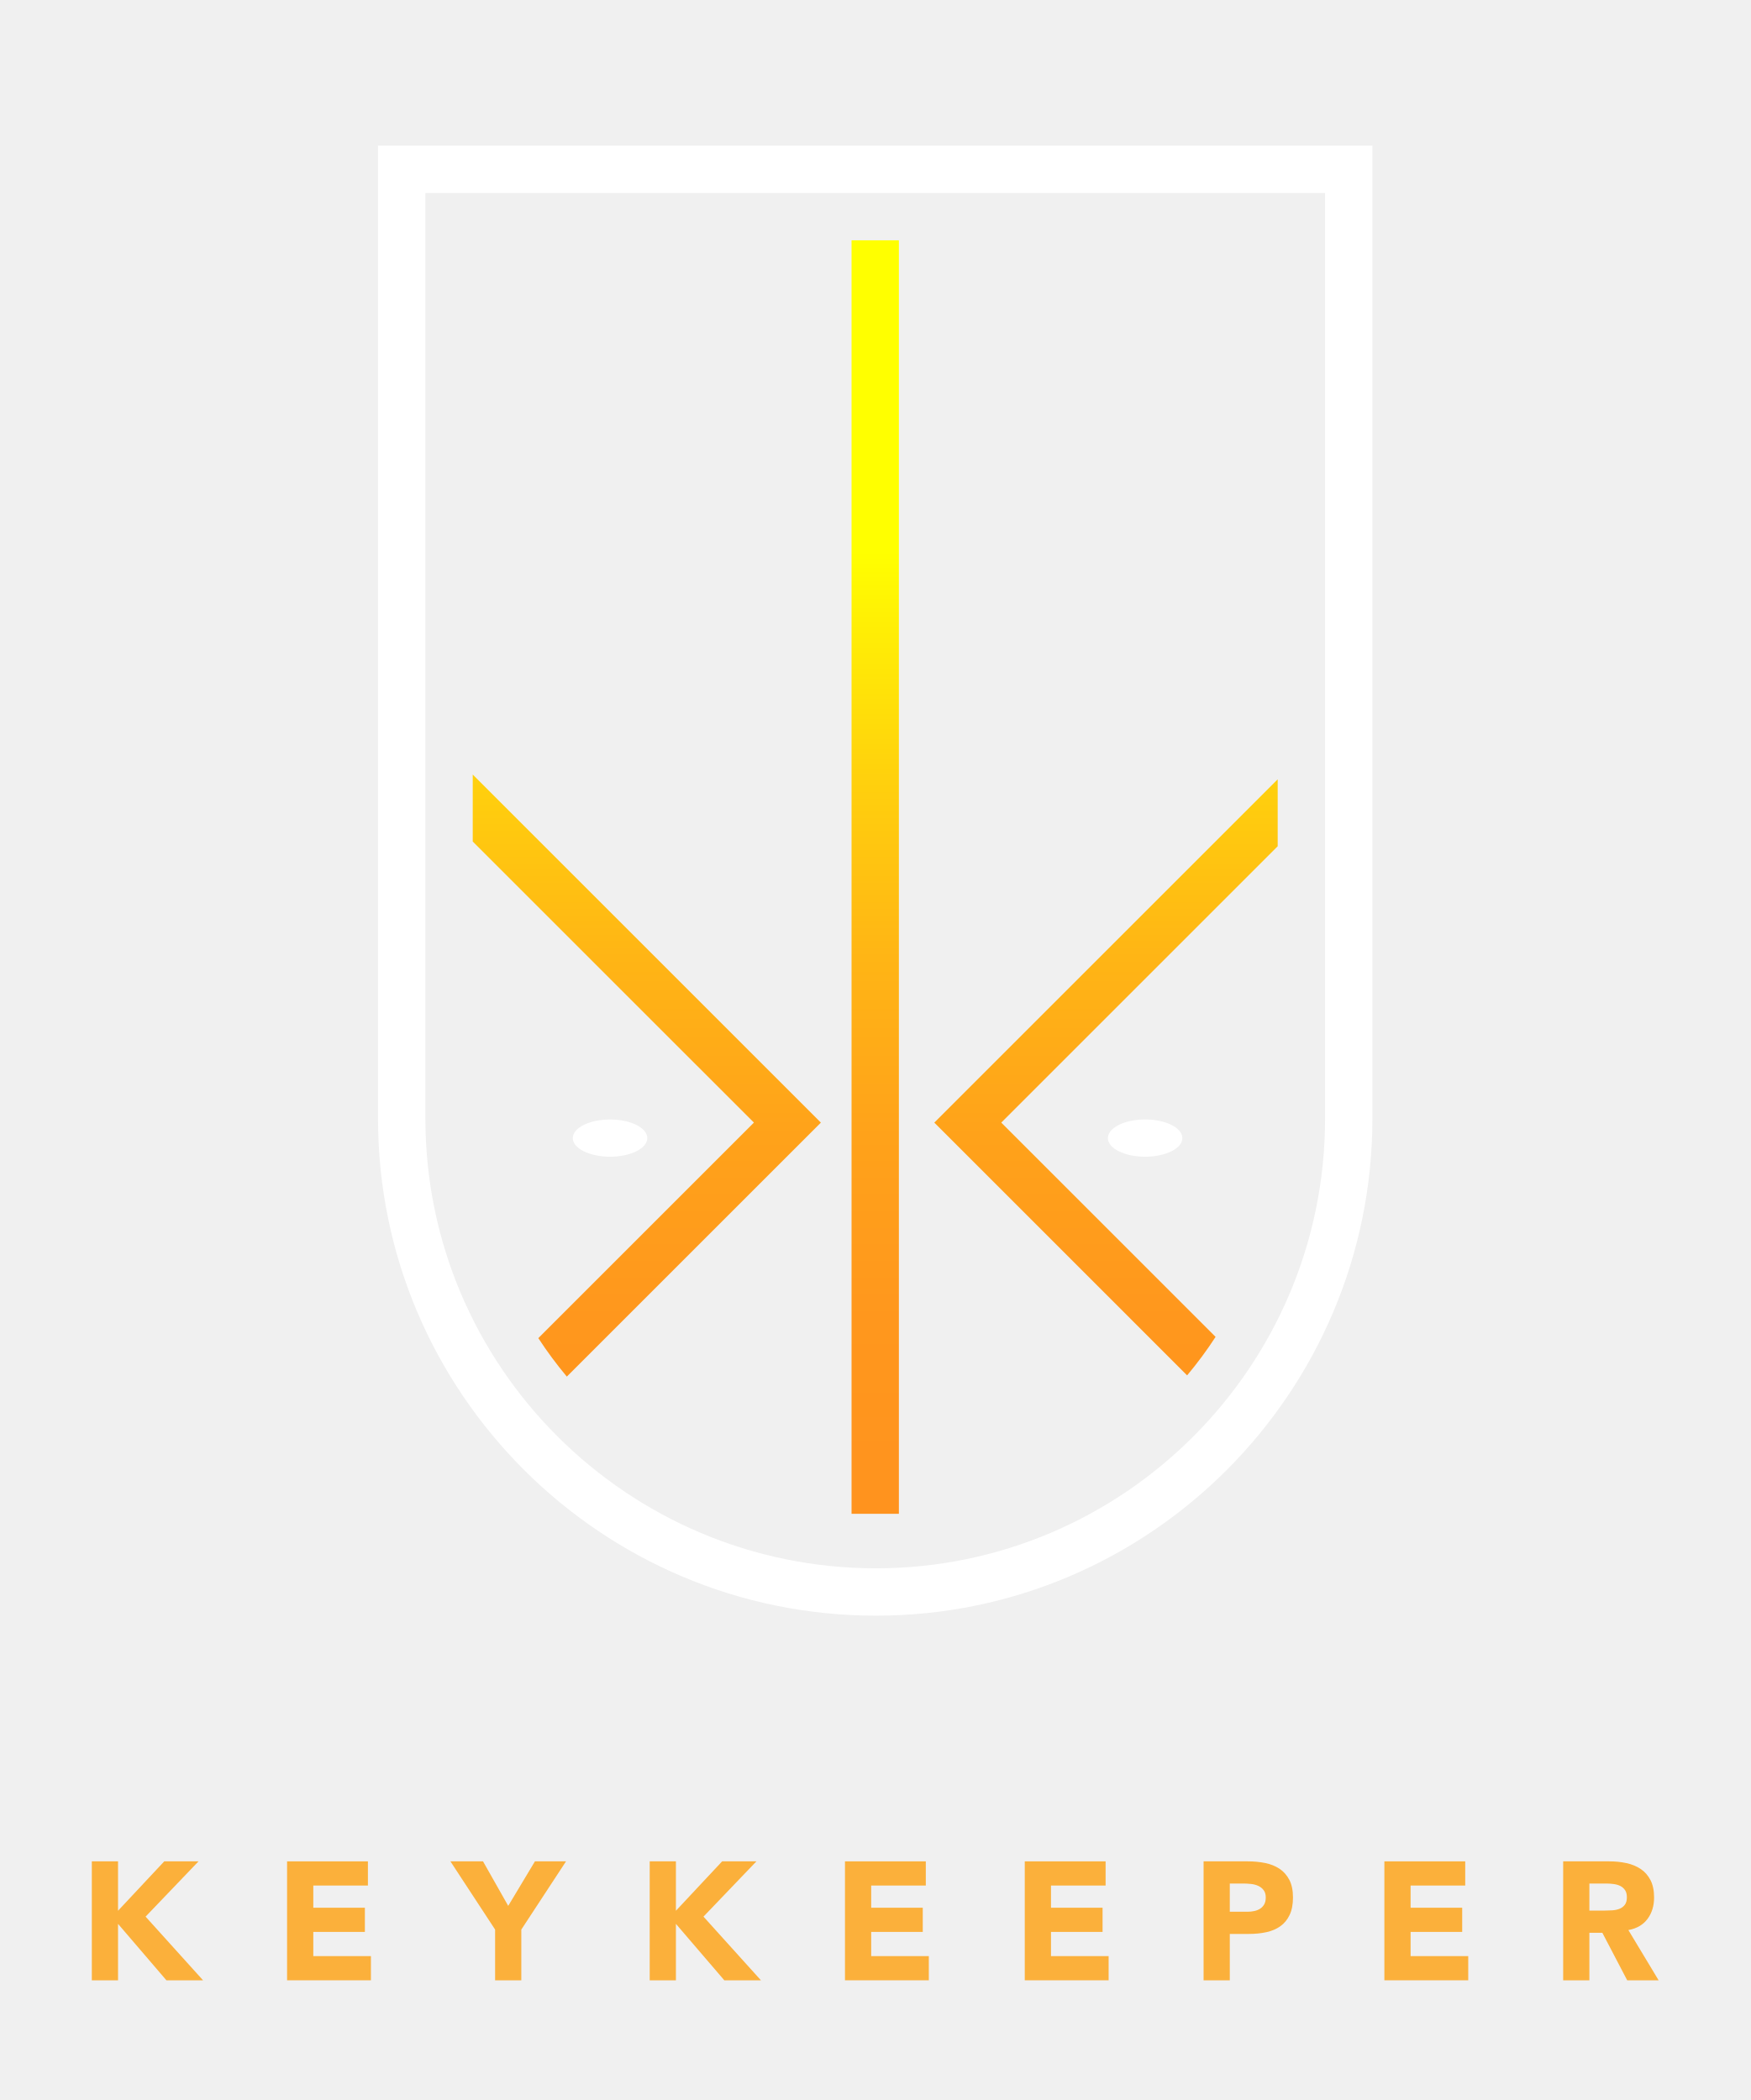
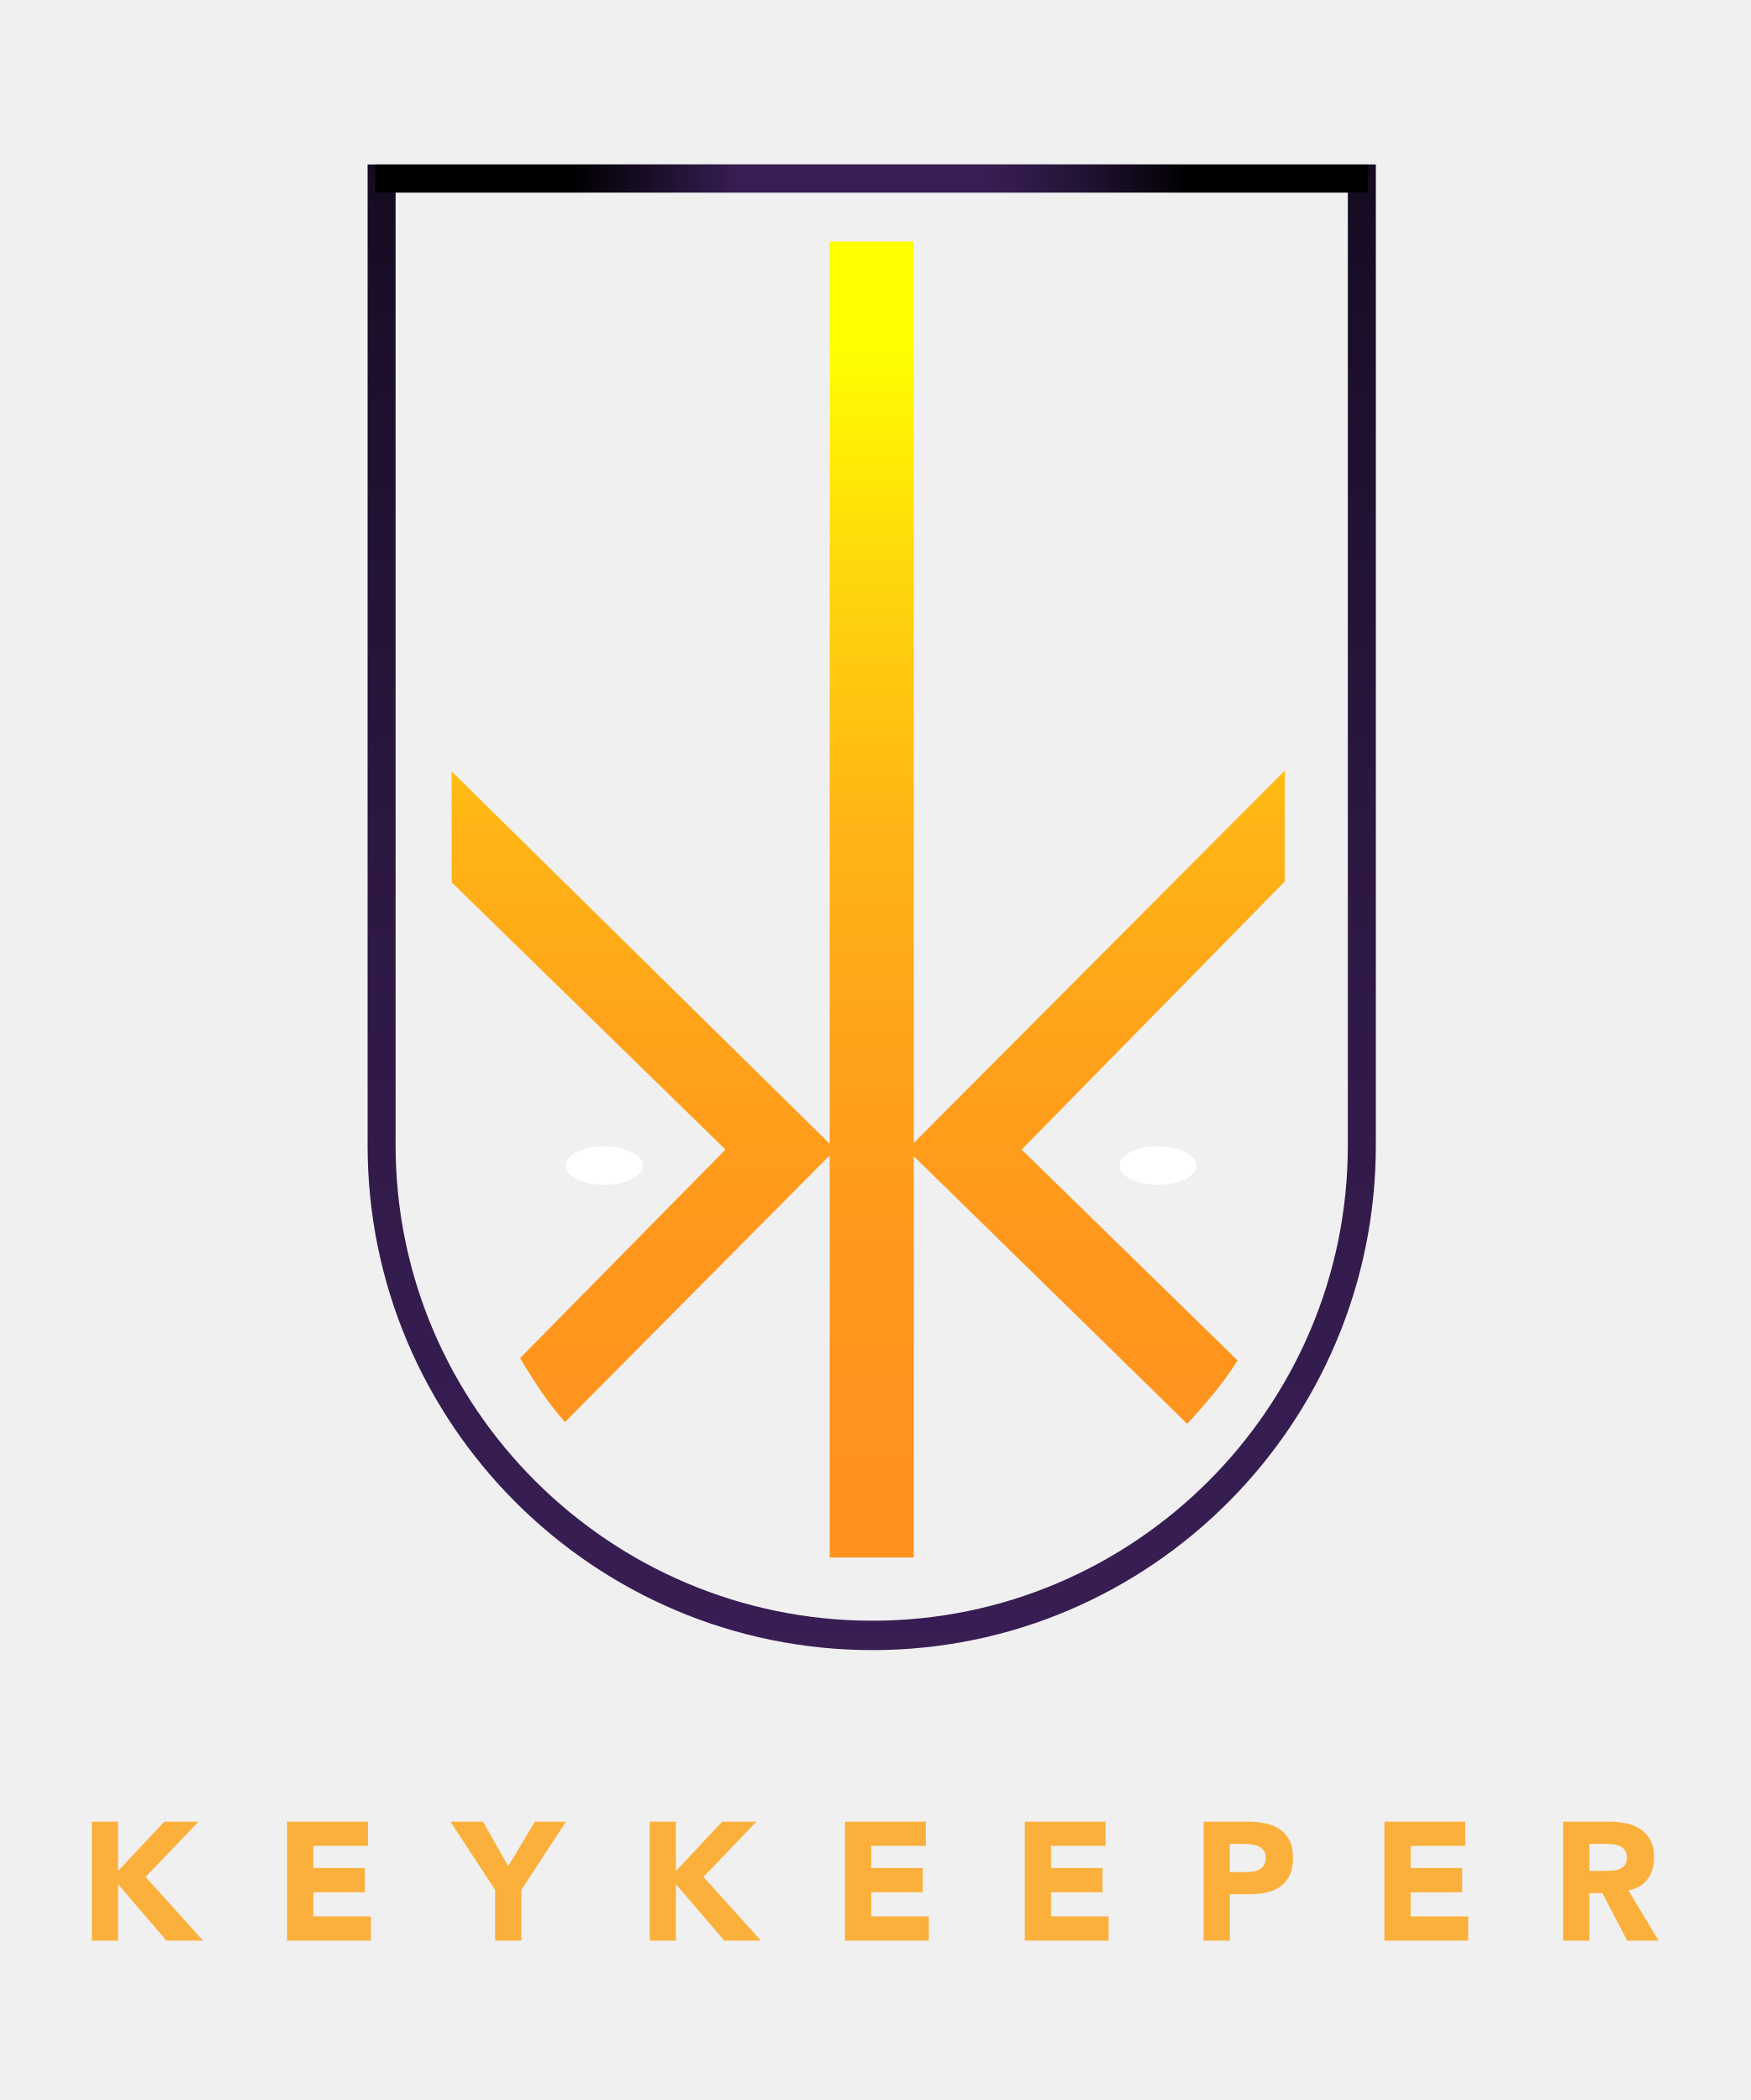
- <svg xmlns="http://www.w3.org/2000/svg" version="1.1" id="Layer_1" x="0px" y="0px" width="250px" height="300px" viewBox="0 0 250 300" style="enable-background:new 0 0 250 300;" xml:space="preserve">
+ <svg xmlns="http://www.w3.org/2000/svg" version="1.1" id="Layer_1" x="0px" y="0px" width="250px" height="300px" viewBox="0 0 250 300" enable-background="new 0 0 250 300" xml:space="preserve">
  <g>
-     <path style="fill:#FBB03B;" d="M13.113,265.908h3.744v7.056l6.6-7.056h4.896l-7.56,7.896l8.208,9.097h-5.232l-6.911-8.063v8.063   h-3.744V265.908z" />
-     <path style="fill:#FBB03B;" d="M41.001,265.908h11.544v3.456h-7.8v3.168h7.367v3.456h-7.367v3.456h8.231v3.456H41.001V265.908z" />
-     <path style="fill:#FBB03B;" d="M70.712,275.652l-6.384-9.744h4.656l3.6,6.36l3.816-6.36h4.44l-6.385,9.744v7.248h-3.744V275.652z" />
-     <path style="fill:#FBB03B;" d="M92.792,265.908h3.744v7.056l6.6-7.056h4.896l-7.561,7.896l8.208,9.097h-5.231l-6.912-8.063v8.063   h-3.744V265.908z" />
-     <path style="fill:#FBB03B;" d="M120.68,265.908h11.544v3.456h-7.8v3.168h7.367v3.456h-7.367v3.456h8.232v3.456H120.68V265.908z" />
-     <path style="fill:#FBB03B;" d="M146.359,265.908h11.544v3.456h-7.8v3.168h7.367v3.456h-7.367v3.456h8.232v3.456h-11.977V265.908z" />
-     <path style="fill:#FBB03B;" d="M171.895,265.908h6.312c0.881,0,1.713,0.081,2.496,0.24c0.783,0.16,1.469,0.437,2.053,0.828   s1.047,0.92,1.393,1.584c0.344,0.664,0.516,1.5,0.516,2.508c0,0.992-0.16,1.824-0.48,2.496s-0.76,1.208-1.32,1.608   s-1.225,0.684-1.992,0.852s-1.6,0.252-2.496,0.252h-2.736v6.624h-3.744V265.908z M175.639,273.108h2.496   c0.336,0,0.66-0.031,0.973-0.096s0.592-0.172,0.84-0.324s0.447-0.359,0.6-0.624s0.229-0.596,0.229-0.996   c0-0.433-0.1-0.78-0.301-1.044c-0.199-0.264-0.455-0.469-0.768-0.611c-0.312-0.145-0.66-0.236-1.043-0.277   c-0.385-0.039-0.752-0.06-1.105-0.06h-1.92V273.108z" />
-     <path style="fill:#FBB03B;" d="M197.719,265.908h11.545v3.456h-7.801v3.168h7.369v3.456h-7.369v3.456h8.232v3.456h-11.977V265.908z   " />
-     <path style="fill:#FBB03B;" d="M223.254,265.908h6.576c0.865,0,1.684,0.084,2.461,0.252c0.775,0.169,1.455,0.448,2.039,0.841   c0.584,0.392,1.049,0.92,1.393,1.584s0.516,1.492,0.516,2.483c0,1.2-0.311,2.22-0.936,3.06c-0.623,0.84-1.535,1.373-2.736,1.597   l4.32,7.176h-4.488l-3.551-6.792h-1.85v6.792h-3.744V265.908z M226.998,272.94h2.209c0.336,0,0.691-0.012,1.068-0.036   c0.375-0.024,0.715-0.096,1.02-0.216c0.303-0.12,0.557-0.309,0.756-0.564s0.301-0.615,0.301-1.08c0-0.432-0.088-0.775-0.266-1.031   c-0.176-0.256-0.398-0.452-0.672-0.588c-0.271-0.137-0.584-0.229-0.936-0.276s-0.695-0.072-1.031-0.072h-2.449V272.94z" />
+     <path fill="#FBB03B" d="M13.113,260.238h3.744v7.056l6.6-7.056h4.896l-7.56,7.896l8.208,9.097h-5.232l-6.911-8.062v8.062h-3.744   L13.113,260.238L13.113,260.238z" />
+     <path fill="#FBB03B" d="M41.001,260.238h11.544v3.456h-7.8v3.168h7.367v3.456h-7.367v3.455h8.231v3.457H41.001V260.238z" />
+     <path fill="#FBB03B" d="M70.712,269.982l-6.384-9.744h4.656l3.6,6.359l3.816-6.359h4.44l-6.385,9.744v7.248h-3.744L70.712,269.982   L70.712,269.982z" />
+     <path fill="#FBB03B" d="M92.792,260.238h3.744v7.056l6.6-7.056h4.896l-7.561,7.896l8.208,9.097h-5.231l-6.912-8.062v8.062h-3.744   V260.238z" />
+     <path fill="#FBB03B" d="M120.68,260.238h11.544v3.456h-7.801v3.168h7.367v3.456h-7.367v3.455h8.232v3.457H120.68V260.238z" />
+     <path fill="#FBB03B" d="M146.359,260.238h11.543v3.456h-7.799v3.168h7.367v3.456h-7.367v3.455h8.231v3.457h-11.978v-16.992H146.359   z" />
+     <path fill="#FBB03B" d="M171.895,260.238h6.312c0.881,0,1.713,0.081,2.496,0.24c0.783,0.16,1.469,0.437,2.053,0.828   c0.584,0.391,1.047,0.92,1.393,1.584c0.345,0.664,0.517,1.5,0.517,2.508c0,0.992-0.16,1.824-0.479,2.496   c-0.32,0.672-0.761,1.207-1.32,1.607c-0.561,0.4-1.225,0.684-1.992,0.852s-1.6,0.252-2.496,0.252h-2.736v6.625h-3.744v-16.992   H171.895z M175.639,267.438h2.496c0.336,0,0.66-0.03,0.973-0.096c0.313-0.064,0.593-0.172,0.841-0.324   c0.247-0.151,0.446-0.358,0.6-0.623c0.153-0.266,0.229-0.597,0.229-0.996c0-0.434-0.1-0.78-0.301-1.045   c-0.199-0.264-0.455-0.469-0.769-0.61c-0.312-0.146-0.66-0.236-1.043-0.277c-0.385-0.038-0.752-0.06-1.104-0.06h-1.92v4.031   H175.639z" />
+     <path fill="#FBB03B" d="M197.719,260.238h11.545v3.456h-7.801v3.168h7.369v3.456h-7.369v3.455h8.232v3.457h-11.978L197.719,260.238   L197.719,260.238z" />
+     <path fill="#FBB03B" d="M223.254,260.238h6.576c0.865,0,1.684,0.084,2.461,0.252c0.775,0.169,1.455,0.447,2.039,0.841   c0.584,0.392,1.049,0.92,1.393,1.584s0.517,1.492,0.517,2.483c0,1.199-0.312,2.22-0.937,3.06c-0.623,0.84-1.535,1.373-2.736,1.597   l4.32,7.176h-4.488l-3.551-6.791h-1.85v6.791h-3.744V260.238L223.254,260.238z M226.998,267.27h2.209   c0.336,0,0.691-0.012,1.068-0.035c0.375-0.024,0.715-0.096,1.02-0.217c0.303-0.119,0.557-0.309,0.756-0.563s0.301-0.615,0.301-1.08   c0-0.433-0.088-0.774-0.266-1.03c-0.176-0.257-0.398-0.453-0.672-0.589c-0.271-0.137-0.584-0.229-0.936-0.276   c-0.353-0.047-0.695-0.071-1.031-0.071h-2.449V267.27L226.998,267.27z" />
  </g>
-   <g>
-     <path d="M125.337,212.591" />
-     <linearGradient id="SVGID_1_" gradientUnits="userSpaceOnUse" x1="124.999" y1="78.898" x2="124.999" y2="216.354">
-       <stop offset="0" style="stop-color:#FFFF00" />
-       <stop offset="0.06" style="stop-color:#FFF204" />
-       <stop offset="0.239" style="stop-color:#FFD00D" />
-       <stop offset="0.421" style="stop-color:#FFB515" />
-       <stop offset="0.607" style="stop-color:#FFA21A" />
-       <stop offset="0.797" style="stop-color:#FF971D" />
-       <stop offset="1" style="stop-color:#FF931E" />
-     </linearGradient>
-     <rect x="121.619" y="34.336" style="fill:url(#SVGID_1_);" width="6.761" height="181.92" />
-     <linearGradient id="SVGID_2_" gradientUnits="userSpaceOnUse" x1="92.376" y1="78.895" x2="92.376" y2="216.355">
-       <stop offset="0" style="stop-color:#FFFF00" />
-       <stop offset="0.06" style="stop-color:#FFF204" />
-       <stop offset="0.239" style="stop-color:#FFD00D" />
-       <stop offset="0.421" style="stop-color:#FFB515" />
-       <stop offset="0.607" style="stop-color:#FFA21A" />
-       <stop offset="0.797" style="stop-color:#FF971D" />
-       <stop offset="1" style="stop-color:#FF931E" />
-     </linearGradient>
-     <path style="fill:url(#SVGID_2_);" d="M80.955,196.657l36.283-36.286l-49.722-49.723v9.569l40.159,40.153l-30.792,30.793   C78.133,193.075,79.493,194.913,80.955,196.657z" />
-     <linearGradient id="SVGID_3_" gradientUnits="userSpaceOnUse" x1="157.961" y1="78.895" x2="157.961" y2="216.356">
-       <stop offset="0" style="stop-color:#FFFF00" />
-       <stop offset="0.06" style="stop-color:#FFF204" />
-       <stop offset="0.239" style="stop-color:#FFD00D" />
-       <stop offset="0.421" style="stop-color:#FFB515" />
-       <stop offset="0.607" style="stop-color:#FFA21A" />
-       <stop offset="0.797" style="stop-color:#FF971D" />
-       <stop offset="1" style="stop-color:#FF931E" />
-     </linearGradient>
-     <path style="fill:url(#SVGID_3_);" d="M133.439,160.372l36.106,36.11c1.466-1.75,2.825-3.584,4.066-5.5l-30.609-30.61l39.479-39.48   v-9.565L133.439,160.372z" />
-     <ellipse style="fill:#FFFFFF;" cx="87.127" cy="162.586" rx="5.319" ry="2.659" />
-     <path style="fill:#FFFFFF;" d="M168.867,162.586c0,1.47-2.38,2.659-5.317,2.659c-2.939,0-5.321-1.189-5.321-2.659   c0-1.471,2.382-2.663,5.321-2.663C166.487,159.923,168.867,161.116,168.867,162.586z" />
-     <path style="fill:#FFFFFF;" d="M125.104,230.81c-39.212,0-71.114-31.859-71.114-71.009V20.81h142.02v138.963   C196.01,198.95,164.201,230.81,125.104,230.81z M60.754,27.574v132.199c0,35.451,28.867,64.271,64.35,64.271   c35.367,0,64.144-28.82,64.144-64.244V27.574H60.754z" />
-   </g>
+   <path fill="#FFFFFF" stroke="#FFFFFF" stroke-width="0.7" stroke-miterlimit="10" d="M125.85,236.811" />
+   <linearGradient id="SVGID_1_" gradientUnits="userSpaceOnUse" x1="123.999" y1="49.266" x2="123.999" y2="212.623">
+     <stop offset="0" style="stop-color:#FFFF00" />
+     <stop offset="0.06" style="stop-color:#FFF204" />
+     <stop offset="0.239" style="stop-color:#FFD00D" />
+     <stop offset="0.421" style="stop-color:#FFB515" />
+     <stop offset="0.607" style="stop-color:#FFA21A" />
+     <stop offset="0.797" style="stop-color:#FF971D" />
+     <stop offset="1" style="stop-color:#FF931E" />
+   </linearGradient>
+   <path fill="url(#SVGID_1_)" d="M130.5,163.279V34.5h-12v128.898l-54-53.199v15.839l39.112,38.186l-29.335,29.797  c1.947,3.258,3.904,6.312,6.416,9.131l37.807-38.101V222.5h12v-57.33l39.062,38.237c2.537-2.797,5.224-5.83,7.183-9.068  l-30.833-30.114l37.588-38.306V110.08L130.5,163.279z" />
+   <linearGradient id="SVGID_2_" gradientUnits="userSpaceOnUse" x1="124.501" y1="248.226" x2="124.501" y2="-47.987">
+     <stop offset="0" style="stop-color:#381E54" />
+     <stop offset="0.201" style="stop-color:#351C4F" />
+     <stop offset="0.43" style="stop-color:#2C1741" />
+     <stop offset="0.674" style="stop-color:#1C0F2B" />
+     <stop offset="0.927" style="stop-color:#07040B" />
+     <stop offset="1" style="stop-color:#000000" />
+   </linearGradient>
+   <path fill="url(#SVGID_2_)" d="M124.607,235.73c-39.815,0-72.107-32.344-72.107-72.1V23.5h144v140.105  C196.5,203.387,164.305,235.73,124.607,235.73z M56.5,27.5v136.105c0,37.467,30.607,67.926,68.107,67.926  c37.381,0,67.893-30.459,67.893-67.9V27.5H56.5z" />
+   <ellipse fill="#FFFFFF" cx="86.3" cy="166.516" rx="5.506" ry="2.752" />
+   <ellipse fill="#FFFFFF" cx="165.4" cy="166.516" rx="5.505" ry="2.752" />
+   <linearGradient id="SVGID_3_" gradientUnits="userSpaceOnUse" x1="81.66" y1="25.5" x2="169.236" y2="25.5">
+     <stop offset="0" style="stop-color:#000000" />
+     <stop offset="0.278" style="stop-color:#381E54" />
+     <stop offset="0.662" style="stop-color:#381E54" />
+     <stop offset="0.726" style="stop-color:#321B4C" />
+     <stop offset="0.828" style="stop-color:#231335" />
+     <stop offset="0.953" style="stop-color:#0B0610" />
+     <stop offset="1" style="stop-color:#000000" />
+   </linearGradient>
+   <rect x="53.599" y="23.5" fill="url(#SVGID_3_)" width="141.803" height="4" />
</svg>
